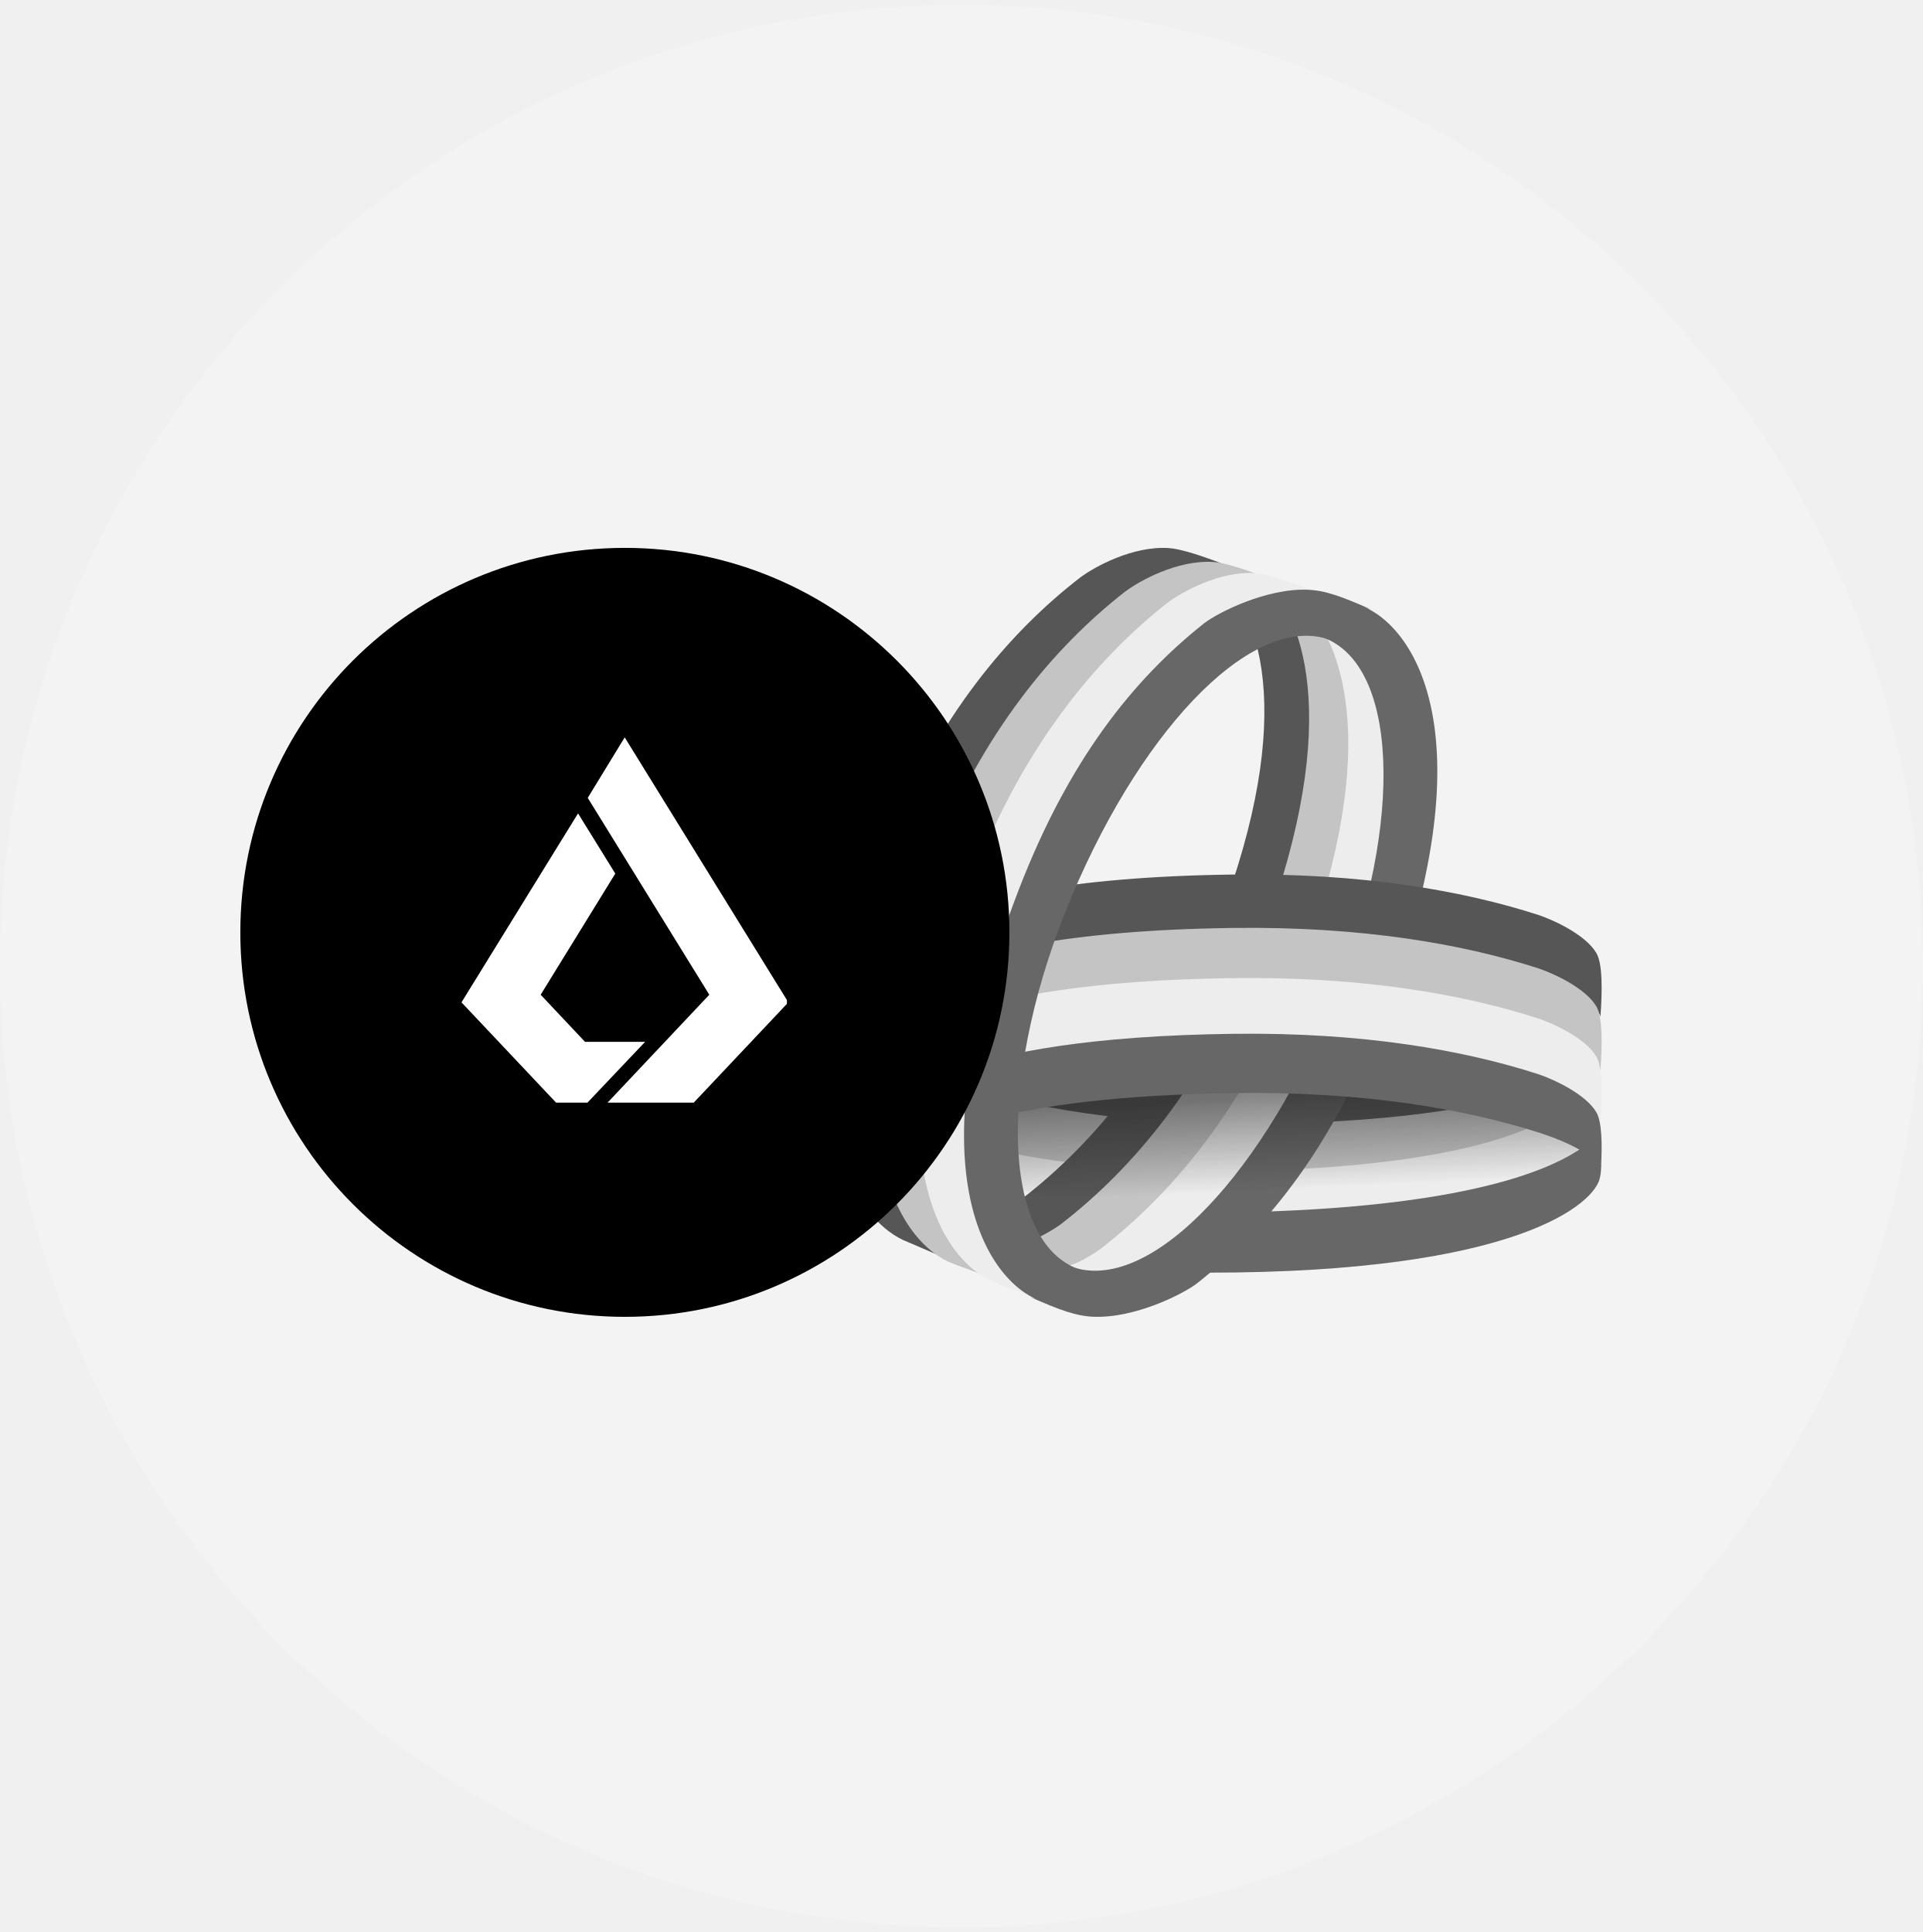
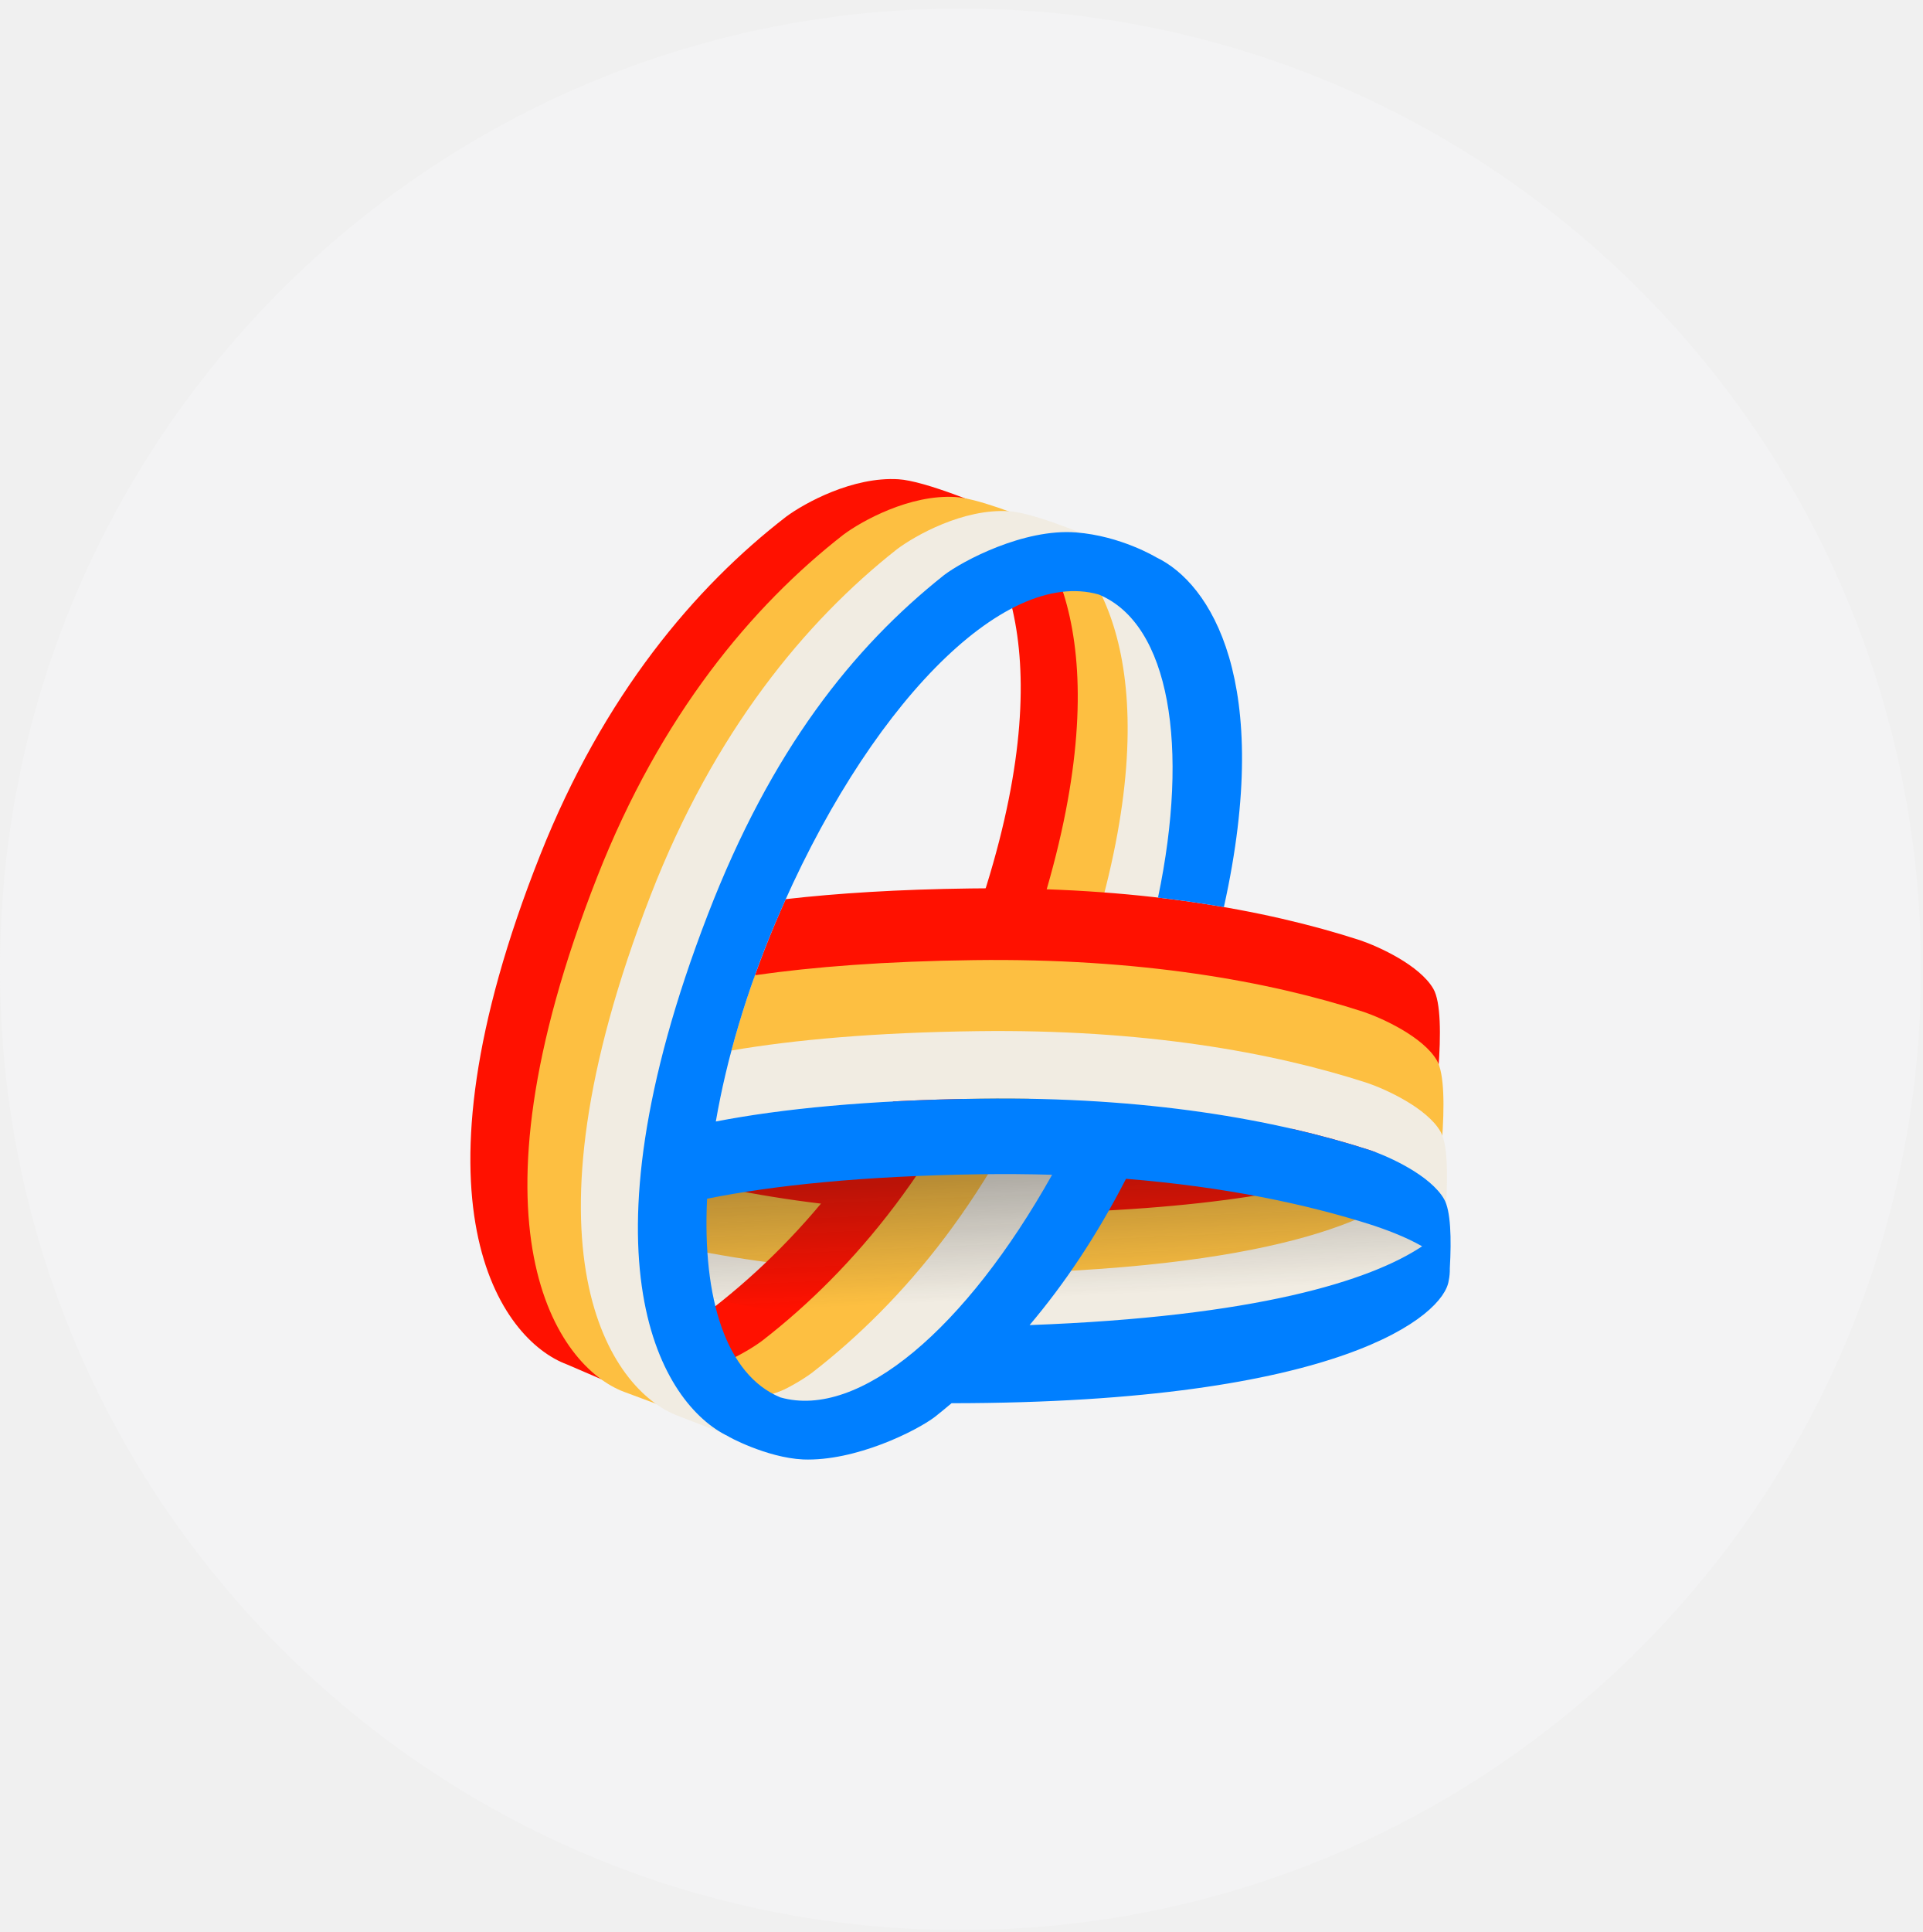
- <svg xmlns="http://www.w3.org/2000/svg" width="200" height="201" viewBox="0 0 200 201" fill="none">
-   <rect y="0.5" width="200" height="200" rx="100" fill="#F3F3F4" />
-   <g style="mix-blend-mode:luminosity">
-     <path d="M131.329 118.163C117.829 118.335 107.323 116.467 99.526 113.939C97.998 113.42 94.661 111.901 93.546 109.978C92.928 108.914 92.921 106.183 93.136 103.373C93.196 103.568 93.267 103.738 93.348 103.879C94.461 105.802 97.818 107.316 99.357 107.833C107.208 110.347 117.797 112.196 131.42 111.995C146.569 111.771 155.867 109.986 161.328 107.87C161.324 107.919 161.321 107.968 161.318 108.017C161.091 111.512 160.871 114.904 151.917 116.496C146.735 117.418 140.001 118.053 131.329 118.163Z" fill="#FF1100" />
-     <path d="M131.329 123.09C117.829 123.262 107.323 121.394 99.526 118.866C97.998 118.347 94.661 116.828 93.546 114.905C92.928 113.841 92.921 111.11 93.136 108.3C93.196 108.495 93.267 108.665 93.348 108.806C94.461 110.729 97.818 112.243 99.357 112.76C107.208 115.274 117.797 117.123 131.42 116.922C146.569 116.698 155.867 114.913 161.328 112.797C161.324 112.846 161.321 112.895 161.318 112.944C161.091 116.439 160.871 119.831 151.917 121.423C146.735 122.345 140.001 122.98 131.329 123.09Z" fill="#FDBF41" />
-     <path d="M164.542 118.065C164.668 121.226 157.561 127.642 128.129 128.017C114.629 128.189 104.123 126.321 96.326 123.793C94.797 123.274 91.461 121.755 90.346 119.832C89.728 118.768 89.721 116.037 89.936 113.227C89.996 113.422 90.067 113.592 90.148 113.733C91.261 115.656 94.618 117.17 96.157 117.687C104.008 120.201 114.597 122.05 128.22 121.849C151.677 121.502 161.107 117.412 163.982 114.148L164.542 118.065Z" fill="#F1ECE2" />
-     <path d="M129.166 60.365C134.597 62.308 142.636 73.047 131.348 100.466C126.171 113.042 118.735 121.525 111.275 127.078C109.772 128.151 105.835 130.242 102.111 130.02C100.654 129.933 97.9 129.022 94.752 127.778C95.482 127.97 96.103 128.089 96.584 128.118C100.308 128.343 104.245 126.23 105.748 125.145C113.208 119.534 120.643 110.961 125.821 98.252C135.14 75.376 131.285 63.989 126.602 59.609L129.166 60.365Z" fill="#FF1100" />
-     <path d="M133.821 60.677C139.252 62.676 147.291 73.725 136.003 101.933C130.826 114.871 123.39 123.599 115.93 129.312C114.427 130.416 110.49 132.567 106.767 132.339C105.309 132.249 102.555 131.311 99.407 130.031C100.137 130.229 100.758 130.352 101.239 130.382C104.963 130.613 108.9 128.439 110.403 127.323C117.863 121.55 125.299 112.73 130.476 99.655C139.795 76.121 135.941 64.406 131.257 59.899L133.821 60.677Z" fill="#FDBF41" />
-     <path d="M137.895 63.286C143.325 65.284 151.364 76.333 140.077 104.541C134.899 117.48 127.463 126.207 120.004 131.92C118.5 133.024 114.563 135.175 110.84 134.947C109.382 134.858 106.629 133.92 103.48 132.64C104.21 132.838 104.832 132.961 105.312 132.99C109.036 133.221 112.973 131.047 114.476 129.931C121.936 124.158 129.372 115.338 134.549 102.263C143.868 78.729 140.014 67.014 135.33 62.507L137.895 63.286Z" fill="#F1ECE2" />
-     <path d="M143.81 105.807C155.098 76.555 147.059 65.097 141.629 63.025L139.064 62.217C139.113 62.266 139.162 62.316 139.211 62.367C135.272 61.722 129.876 64.397 124.786 69.517C124.058 70.241 127.246 69.048 128.277 68.021C130.749 65.992 134.449 64.977 137.926 66.435C145.771 69.726 145.934 87.058 138.289 105.146C130.645 123.235 118.96 134.941 111.115 131.65C110.066 131.211 108.969 130.388 108.058 129.754C105.953 127.874 105.003 125.364 105.003 118.886L105.003 126.878C104.451 126.057 103.985 125.136 103.622 124.103C103.549 122.364 102.385 119.466 102.027 122.509C102.297 129.148 105.177 133.008 109.064 135.311L109.046 135.31C108.9 135.301 108.788 135.298 108.691 135.295C108.32 135.284 108.17 135.28 107.215 134.963C110.263 136.3 111.932 136.922 113.761 136.992C118.044 137.156 123.021 134.66 124.524 133.514C131.984 127.59 138.633 119.225 143.81 105.807Z" fill="#007FFF" />
-     <path d="M128.287 90.984C141.787 90.812 152.293 92.681 160.089 95.208C161.618 95.727 164.954 97.247 166.07 99.169C166.687 100.233 166.695 102.964 166.48 105.775C166.42 105.579 166.349 105.409 166.268 105.269C165.154 103.346 161.798 101.831 160.258 101.314C152.407 98.8 141.818 96.951 128.195 97.153C113.047 97.376 103.749 99.162 98.288 101.277C98.291 101.228 98.294 101.18 98.298 101.131C98.524 97.636 98.744 94.244 107.699 92.651C112.881 91.73 119.615 91.095 128.287 90.984Z" fill="#FF1100" />
-     <path d="M128.287 96.541C141.787 96.369 152.293 98.238 160.089 100.765C161.618 101.284 164.954 102.804 166.07 104.726C166.687 105.79 166.695 108.521 166.48 111.332C166.42 111.136 166.349 110.966 166.268 110.826C165.154 108.903 161.798 107.388 160.258 106.871C152.407 104.357 141.818 102.508 128.195 102.71C113.047 102.933 103.749 104.718 98.288 106.834C98.291 106.785 98.294 106.737 98.298 106.688C98.524 103.193 98.744 99.801 107.699 98.208C112.881 97.287 119.615 96.652 128.287 96.541Z" fill="#FDBF41" />
-     <path opacity="0.48" d="M164.474 119.904C164.606 119.798 164.606 119.787 164.474 119.681C164.166 119.428 163.838 119.208 163.502 118.998C162.378 118.3 161.179 117.767 159.949 117.305C159.669 117.199 159.396 117.071 159.097 117.017C159.014 116.921 158.893 116.913 158.787 116.878C157.64 116.486 156.472 116.166 155.301 115.858C155.203 115.85 155.107 115.829 155.023 115.78C154.474 115.657 153.926 115.532 153.38 115.41C152.366 115.184 151.346 114.988 150.324 114.812C149.566 114.681 148.806 114.559 148.046 114.442C147.452 114.352 146.859 114.26 146.26 114.216C146.162 114.2 146.064 114.181 145.964 114.167C143.868 113.904 141.77 113.705 139.665 113.556C138.29 113.461 136.915 113.385 135.538 113.33C133.739 113.259 131.938 113.227 130.137 113.227C127.904 113.227 125.673 113.284 123.446 113.395C120.871 113.523 118.301 113.724 115.74 114.018C115.322 114.067 114.898 114.094 114.484 114.187C114.4 114.162 114.318 114.187 114.233 114.195C112.408 114.426 110.591 114.711 108.784 115.062C107.717 115.269 106.654 115.497 105.6 115.755L105.579 115.79C105.579 115.79 105.306 119.819 105.91 123.753C106.951 124.006 107.997 124.232 109.046 124.433C109.984 124.612 110.924 124.784 111.87 124.922C113.194 125.118 114.522 125.316 115.854 125.458C117.149 125.596 118.442 125.741 119.74 125.838C120.508 125.895 121.273 125.963 122.042 126.01C123.178 126.078 124.317 126.135 125.453 126.176C126.492 126.214 127.53 126.243 128.568 126.257C130.229 126.279 131.893 126.271 133.554 126.235C135.154 126.2 136.753 126.137 138.351 126.045C140.255 125.936 142.157 125.781 144.056 125.58C146.952 125.273 149.831 124.86 152.684 124.275C155.176 123.764 157.64 123.139 160.029 122.236C161.07 121.845 162.09 121.396 163.059 120.842C163.552 120.562 164.029 120.257 164.474 119.901V119.904Z" fill="url(#paint0_linear_4978_3309)" />
-     <path d="M91.874 111.71C91.748 108.549 98.855 102.133 128.287 101.758C141.787 101.586 152.293 103.455 160.09 105.982C161.618 106.501 164.955 108.02 166.07 109.943C166.688 111.007 166.695 113.738 166.48 116.548C166.42 116.353 166.349 116.183 166.268 116.042C165.155 114.119 161.798 112.605 160.259 112.088C152.408 109.574 141.819 107.725 128.196 107.926C104.739 108.273 95.309 112.363 92.434 115.627L91.874 111.71Z" fill="#F1ECE2" />
-     <path d="M91.874 117.507C91.748 114.346 98.855 107.929 128.287 107.555C141.787 107.383 152.293 109.251 160.09 111.778C161.618 112.298 164.955 113.817 166.07 115.74C166.626 116.698 166.687 119.01 166.537 121.513C165.344 119.655 161.767 118.391 160.259 117.885C152.408 115.37 141.819 113.522 128.196 113.723C104.738 114.069 95.309 118.16 92.434 121.425L91.874 117.507Z" fill="#007FFF" />
-     <path d="M94.492 129.241C89.062 127.227 81.023 116.091 92.31 87.662C97.488 74.622 104.924 65.825 112.383 60.068C113.886 58.955 117.823 56.787 121.547 57.017C123.652 57.147 128.46 59.061 133.258 61.221C132.764 61.272 132.288 61.325 131.833 61.375C130.183 61.556 128.818 61.707 127.947 61.654C124.223 61.428 120.286 63.557 118.783 64.65C111.324 70.303 103.888 78.94 98.71 91.744C89.333 114.934 93.294 126.405 98.017 130.758L94.492 129.241Z" fill="#FF1100" />
-     <path d="M99.147 131.475C93.716 129.438 85.678 118.182 96.965 89.444C102.142 76.262 109.578 67.371 117.038 61.55C118.541 60.426 122.478 58.234 126.202 58.467C127.827 58.568 131.064 59.745 134.664 61.281C133.319 60.83 132.201 60.544 131.438 60.495C127.715 60.261 123.778 62.468 122.275 63.602C114.815 69.463 107.379 78.419 102.201 91.695C90.914 120.638 99.214 131.609 104.644 133.66L109.299 135.254L99.147 131.475Z" fill="#FDBF41" />
-     <path d="M103.511 133.418C98.08 131.36 90.041 119.983 101.329 90.936C106.506 77.613 113.942 68.626 121.402 62.743C122.905 61.606 126.842 59.391 130.566 59.626C132.248 59.732 135.657 61.003 139.407 62.635C138.139 62.23 137.083 61.974 136.354 61.927C132.63 61.687 128.723 63.677 127.22 64.838C119.76 70.846 112.324 80.024 107.147 93.631C97.509 118.96 104.189 131.377 109.008 135.543L103.511 133.418Z" fill="#F1ECE2" />
-     <path d="M105.983 92.54C94.696 121.792 102.735 133.251 108.165 135.323L110.73 136.13C110.68 136.081 110.631 136.031 110.582 135.981C114.521 136.626 119.918 133.951 125.008 128.831C125.735 128.106 122.548 129.3 121.517 130.326C119.044 132.355 115.345 133.371 111.868 131.912C104.023 128.621 103.86 111.29 111.504 93.201C119.149 75.113 130.833 63.406 138.678 66.697C139.727 67.137 140.824 67.96 141.735 68.593C143.841 70.473 144.79 72.984 144.79 79.462V71.469C145.342 72.291 145.808 73.212 146.171 74.245C146.245 75.984 147.408 78.882 147.767 75.839C147.496 69.199 144.617 65.34 140.729 63.036L140.747 63.037C140.893 63.047 141.005 63.05 141.102 63.053C141.474 63.063 141.624 63.068 142.578 63.384C139.53 62.047 137.862 61.425 136.033 61.355C131.749 61.191 126.772 63.688 125.269 64.833C117.809 70.757 111.161 79.123 105.983 92.54Z" fill="#007FFF" />
-     <path d="M130.638 126.081C153.404 125.429 162.9 121.432 166.024 118.176L166.322 120.904L166.464 120.762C166.557 121.072 166.591 121.773 166.449 122.418C166.051 125.198 157.779 132.404 125.736 132.404C124.566 132.404 123.452 132.39 122.391 132.364C124.778 130.238 126.814 128.149 128.56 126.125C129.244 126.116 129.937 126.102 130.638 126.081Z" fill="#007FFF" />
-   </g>
-   <rect x="25" y="57" width="80" height="80" rx="40" fill="black" />
-   <g clip-path="url(#clip0_4978_3309)">
-     <path d="M64.983 76.714L61.139 83.008L73.783 103.49L63.202 114.714H72.166L82.005 104.283L64.983 76.714Z" fill="white" />
-     <path d="M60.857 108.391L56.242 103.49L64.004 90.887L60.13 84.622L48.005 104.283L57.845 114.714H61.11L67.105 108.391H60.857Z" fill="white" />
-   </g>
+ <svg xmlns="http://www.w3.org/2000/svg" width="211" height="212" viewBox="0 0 211 212" fill="none">
+   <circle cx="105.422" cy="106.362" r="105.422" fill="#F3F3F4" />
+   <path d="M111.772 134.823C93.615 135.054 79.486 132.542 69.001 129.143C66.945 128.444 62.458 126.401 60.958 123.815C60.127 122.384 60.118 118.712 60.406 114.932C60.487 115.195 60.582 115.423 60.692 115.612C62.189 118.199 66.704 120.235 68.773 120.93C79.332 124.312 93.573 126.798 111.895 126.528C132.267 126.227 144.772 123.826 152.116 120.981C152.112 121.046 152.108 121.112 152.103 121.177C151.798 125.878 151.502 130.439 139.46 132.581C132.491 133.821 123.435 134.675 111.772 134.823Z" fill="#FF1100" />
+   <path d="M111.772 141.45C93.615 141.681 79.486 139.169 69.001 135.77C66.945 135.071 62.458 133.028 60.958 130.442C60.127 129.011 60.118 125.339 60.406 121.559C60.487 121.822 60.582 122.05 60.692 122.239C62.189 124.826 66.704 126.862 68.773 127.557C79.332 130.939 93.573 133.425 111.895 133.154C132.267 132.854 144.772 130.453 152.116 127.607C152.112 127.673 152.108 127.739 152.103 127.804C151.798 132.505 151.502 137.066 139.46 139.208C132.491 140.448 123.435 141.302 111.772 141.45Z" fill="#FDBF41" />
+   <path d="M156.44 134.691C156.609 138.942 147.051 147.571 107.468 148.075C89.312 148.306 75.183 145.794 64.697 142.395C62.641 141.696 58.154 139.653 56.654 137.067C55.824 135.636 55.814 131.964 56.103 128.184C56.184 128.447 56.279 128.675 56.388 128.864C57.886 131.451 62.4 133.487 64.47 134.182C75.029 137.564 89.269 140.05 107.591 139.779C139.138 139.314 151.819 133.812 155.686 129.423L156.44 134.691Z" fill="#F1ECE2" />
+   <path d="M108.864 57.092C116.168 59.704 126.979 74.148 111.799 111.022C104.836 127.935 94.835 139.345 84.803 146.812C82.781 148.256 77.487 151.068 72.479 150.77C70.518 150.653 66.816 149.426 62.581 147.753C63.563 148.012 64.399 148.173 65.045 148.212C70.053 148.513 75.348 145.672 77.369 144.213C87.402 136.666 97.402 125.137 104.365 108.045C116.898 77.28 111.714 61.965 105.415 56.074L108.864 57.092Z" fill="#FF1100" />
+   <path d="M115.124 57.512C122.427 60.2 133.239 75.059 118.058 112.995C111.095 130.396 101.095 142.134 91.063 149.817C89.041 151.302 83.746 154.195 78.738 153.888C76.778 153.768 73.075 152.506 68.84 150.785C69.822 151.051 70.658 151.216 71.305 151.256C76.313 151.567 81.608 148.643 83.629 147.142C93.661 139.378 103.662 127.517 110.625 109.932C123.158 78.281 117.974 62.526 111.675 56.465L115.124 57.512Z" fill="#FDBF41" />
+   <path d="M120.602 61.02C127.905 63.707 138.716 78.567 123.536 116.503C116.573 133.904 106.573 145.642 96.54 153.325C94.519 154.81 89.224 157.703 84.216 157.396C82.255 157.275 78.552 156.014 74.318 154.292C75.3 154.559 76.136 154.724 76.782 154.764C81.79 155.075 87.085 152.151 89.106 150.65C99.139 142.886 109.139 131.024 116.102 113.44C128.635 81.789 123.451 66.034 117.152 59.973L120.602 61.02Z" fill="#F1ECE2" />
+   <path d="M62.231 149.722C54.928 147.013 44.117 132.037 59.297 93.803C66.26 76.265 76.26 64.436 86.293 56.692C88.314 55.196 93.609 52.28 98.617 52.589C101.448 52.764 107.914 55.339 114.367 58.243C113.703 58.312 113.062 58.382 112.451 58.45C110.232 58.694 108.396 58.897 107.224 58.825C102.217 58.521 96.922 61.385 94.9 62.854C84.868 70.457 74.867 82.073 67.904 99.293C55.294 130.481 60.62 145.908 66.972 151.762L62.231 149.722Z" fill="#FF1100" />
+   <path d="M68.491 152.726C61.188 149.987 50.377 134.849 65.557 96.2C72.52 78.472 82.52 66.514 92.553 58.686C94.574 57.173 99.869 54.226 104.877 54.539C107.063 54.675 111.416 56.258 116.257 58.324C114.449 57.718 112.946 57.332 111.919 57.267C106.911 56.952 101.616 59.921 99.595 61.445C89.563 69.328 79.562 81.372 72.599 99.227C57.419 138.152 68.581 152.906 75.885 155.664L82.144 157.808L68.491 152.726Z" fill="#FDBF41" />
+   <path d="M74.36 155.339C67.057 152.572 56.245 137.27 71.425 98.206C78.388 80.288 88.389 68.201 98.421 60.29C100.443 58.761 105.738 55.781 110.746 56.097C113.008 56.24 117.592 57.949 122.636 60.144C120.931 59.6 119.511 59.256 118.53 59.193C113.522 58.87 108.268 61.546 106.246 63.108C96.214 71.187 86.213 83.531 79.25 101.83C66.288 135.894 75.272 152.595 81.753 158.197L74.36 155.339Z" fill="#F1ECE2" />
+   <path d="M82.721 107.413C89.078 106.525 96.873 105.927 106.384 105.787C124.706 105.516 138.946 108.002 149.505 111.384C151.575 112.079 156.09 114.116 157.587 116.702C157.696 116.891 157.791 117.12 157.873 117.382C158.161 113.603 158.151 109.93 157.321 108.499C155.821 105.913 151.334 103.87 149.278 103.172C138.792 99.773 124.663 97.26 106.507 97.491C98.61 97.592 91.908 98.016 86.24 98.664C85.857 99.515 85.481 100.378 85.111 101.252C84.239 103.317 83.442 105.374 82.721 107.413Z" fill="#FF1100" />
+   <path d="M80.165 115.724C80.906 112.879 81.806 109.963 82.864 107.011C89.264 106.092 97.175 105.478 106.898 105.355C125.054 105.123 139.184 107.636 149.669 111.035C151.725 111.733 156.212 113.777 157.712 116.362C158.542 117.793 158.552 121.466 158.264 125.246C158.182 124.983 158.088 124.755 157.978 124.565C156.481 121.979 151.966 119.942 149.896 119.247C139.338 115.866 125.097 113.38 106.775 113.65C95.74 113.813 87.013 114.592 80.165 115.724Z" fill="#FDBF41" />
+   <path d="M158.723 132.066C158.655 131.877 158.579 131.708 158.495 131.563C156.995 128.977 152.508 126.934 150.452 126.236C139.966 122.837 125.837 120.324 107.681 120.555C95.208 120.714 85.716 121.68 78.57 123.061C79.004 120.542 79.575 117.937 80.284 115.272C87.158 114.097 96.004 113.293 107.29 113.15C125.446 112.918 139.575 115.431 150.061 118.83C152.117 119.528 156.603 121.572 158.104 124.157C158.862 125.465 158.936 128.644 158.723 132.066Z" fill="#F1ECE2" />
+   <path opacity="0.3" d="M156.348 137.163C156.526 137.021 156.526 137.006 156.348 136.863C155.934 136.523 155.493 136.227 155.04 135.946C153.53 135.006 151.916 134.289 150.263 133.668C149.885 133.525 149.519 133.353 149.116 133.28C149.006 133.152 148.842 133.141 148.699 133.094C147.157 132.567 145.586 132.136 144.011 131.723C143.879 131.712 143.751 131.683 143.637 131.617C142.9 131.452 142.162 131.284 141.428 131.12C140.064 130.816 138.692 130.553 137.317 130.315C136.298 130.14 135.276 129.975 134.254 129.818C133.456 129.697 132.658 129.573 131.853 129.514C131.721 129.493 131.589 129.467 131.454 129.449C128.636 129.094 125.814 128.827 122.982 128.626C121.133 128.498 119.284 128.396 117.432 128.323C115.013 128.227 112.591 128.184 110.168 128.184C107.165 128.184 104.166 128.26 101.17 128.41C97.707 128.582 94.251 128.853 90.807 129.248C90.244 129.313 89.674 129.35 89.118 129.474C89.004 129.441 88.894 129.474 88.78 129.485C86.325 129.796 83.881 130.18 81.452 130.652C80.016 130.929 78.588 131.237 77.17 131.584L77.141 131.631C77.141 131.631 76.774 137.05 77.587 142.34C78.987 142.68 80.394 142.984 81.804 143.254C83.066 143.496 84.33 143.726 85.602 143.913C87.383 144.176 89.168 144.443 90.96 144.633C92.702 144.819 94.44 145.013 96.186 145.145C97.219 145.221 98.248 145.313 99.281 145.375C100.81 145.466 102.342 145.543 103.87 145.598C105.266 145.649 106.663 145.689 108.059 145.708C110.293 145.737 112.53 145.726 114.764 145.678C116.915 145.631 119.067 145.547 121.215 145.423C123.777 145.276 126.334 145.068 128.889 144.797C132.782 144.384 136.655 143.828 140.491 143.042C143.844 142.355 147.157 141.514 150.37 140.3C151.77 139.774 153.142 139.17 154.445 138.425C155.108 138.048 155.749 137.638 156.348 137.16V137.163Z" fill="url(#paint0_linear_488_10314)" />
+   <path fill-rule="evenodd" clip-rule="evenodd" d="M77.686 100.364C62.968 138.506 72.682 154.153 79.943 157.612C79.75 157.552 84.101 159.952 88.144 160.147C93.905 160.368 100.599 157.01 102.62 155.47C103.231 154.984 103.838 154.487 104.441 153.976C147.377 153.947 158.47 144.28 159.004 140.547C159.106 140.082 159.141 139.596 159.131 139.181C159.322 135.871 159.231 132.835 158.495 131.565C156.994 128.979 152.507 126.936 150.452 126.237C139.966 122.838 125.837 120.326 107.681 120.557C95.207 120.716 85.716 121.681 78.57 123.062C79.744 116.246 81.922 108.799 85.111 101.253C95.051 77.733 110.069 62.237 120.59 65.234C120.601 65.238 120.611 65.243 120.621 65.247C120.629 65.25 120.636 65.253 120.643 65.256C128.393 68.507 130.569 81.947 127.103 98.494C129.623 98.787 132.032 99.137 134.332 99.535C139.825 74.77 132.84 63.981 126.902 61.153C126.902 61.153 123.03 58.804 118.099 58.424C112.351 57.982 105.645 61.562 103.623 63.102C93.591 71.069 84.649 82.319 77.686 100.364ZM156.091 136.756C150.397 140.551 137.828 144.494 113.008 145.403C116.8 140.921 120.348 135.655 123.589 129.352C134.442 130.227 143.429 132.127 150.68 134.449C151.906 134.861 154.153 135.646 156.091 136.756ZM107.559 128.852C110.288 128.812 112.928 128.833 115.478 128.909C106.057 145.71 94.326 155.808 85.653 153.337L85.63 153.327L85.6 153.315C79.741 150.857 77.068 142.578 77.61 131.534C84.891 130.078 94.644 129.043 107.559 128.852Z" fill="#007FFF" />
  <defs>
-     <linearGradient id="paint0_linear_4978_3309" x1="137.227" y1="111.778" x2="137.777" y2="123.952" gradientUnits="userSpaceOnUse">
+     <linearGradient id="paint0_linear_488_10314" x1="119.704" y1="126.235" x2="120.443" y2="142.608" gradientUnits="userSpaceOnUse">
      <stop offset="0.16" stop-color="#191919" />
      <stop offset="0.97" stop-color="#191919" stop-opacity="0" />
    </linearGradient>
-     <clipPath id="clip0_4978_3309">
-       <rect width="34" height="38" fill="white" transform="translate(47.8569 76.7143)" />
-     </clipPath>
  </defs>
</svg>
